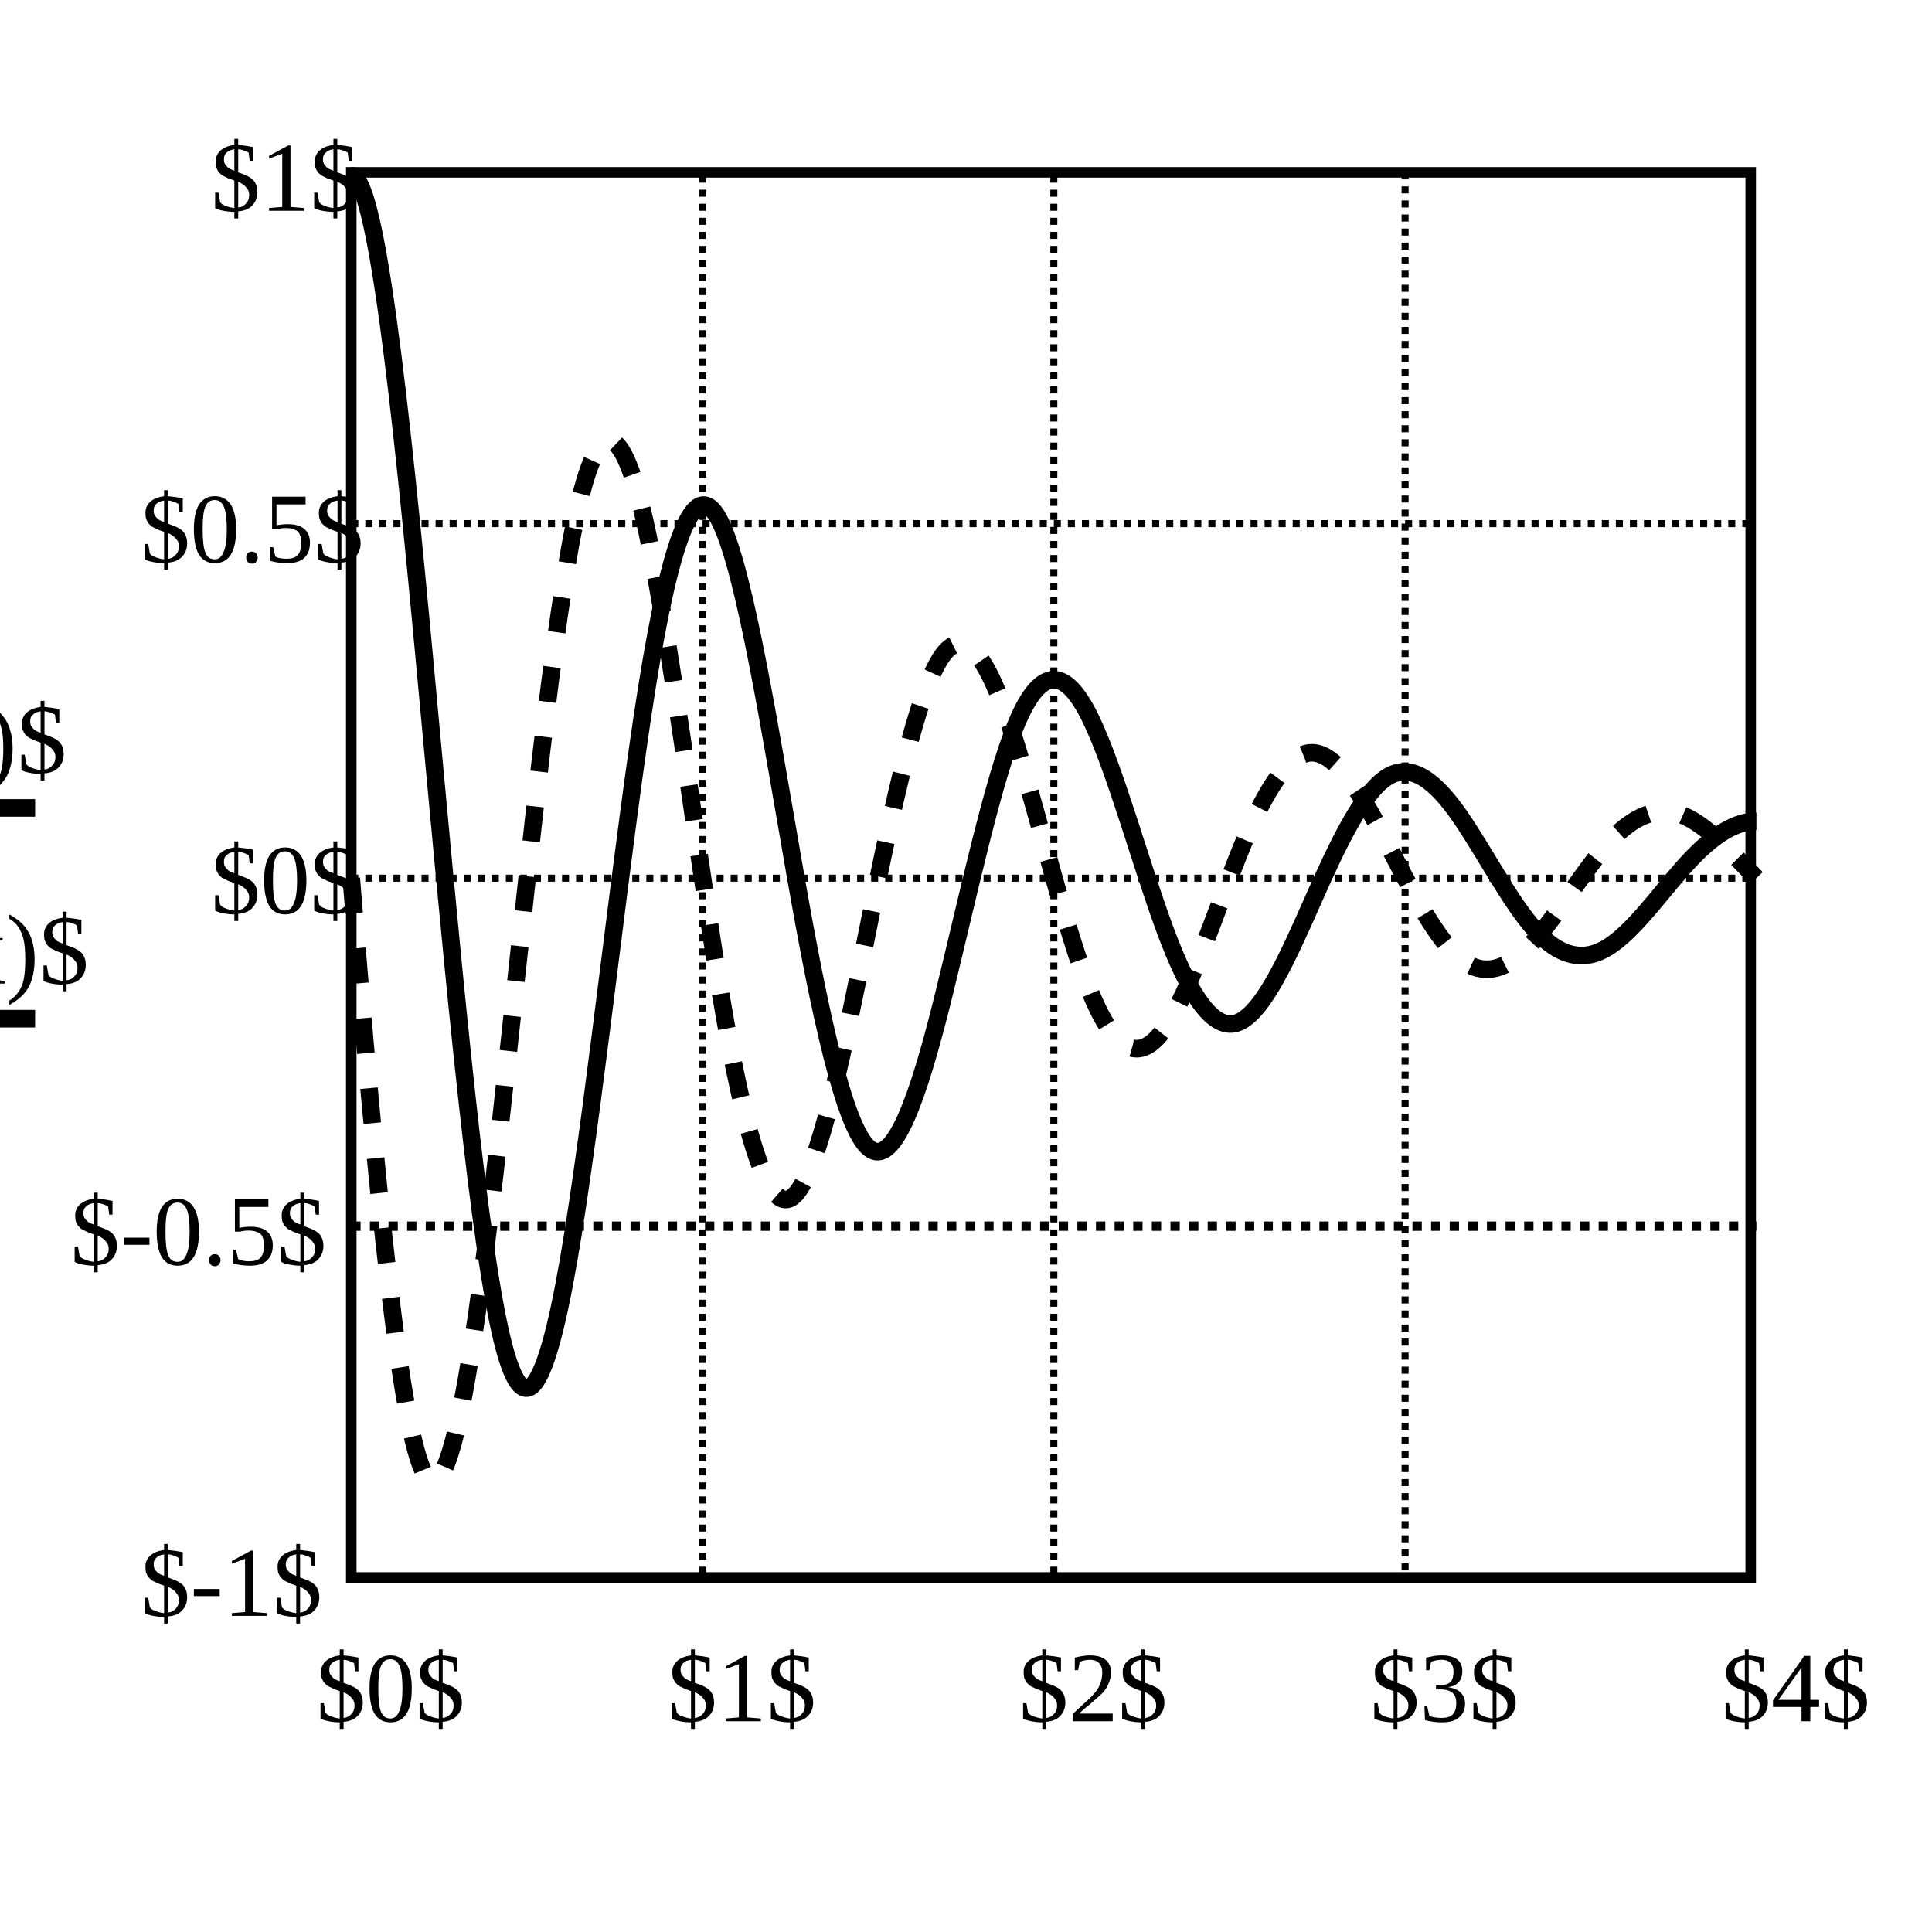
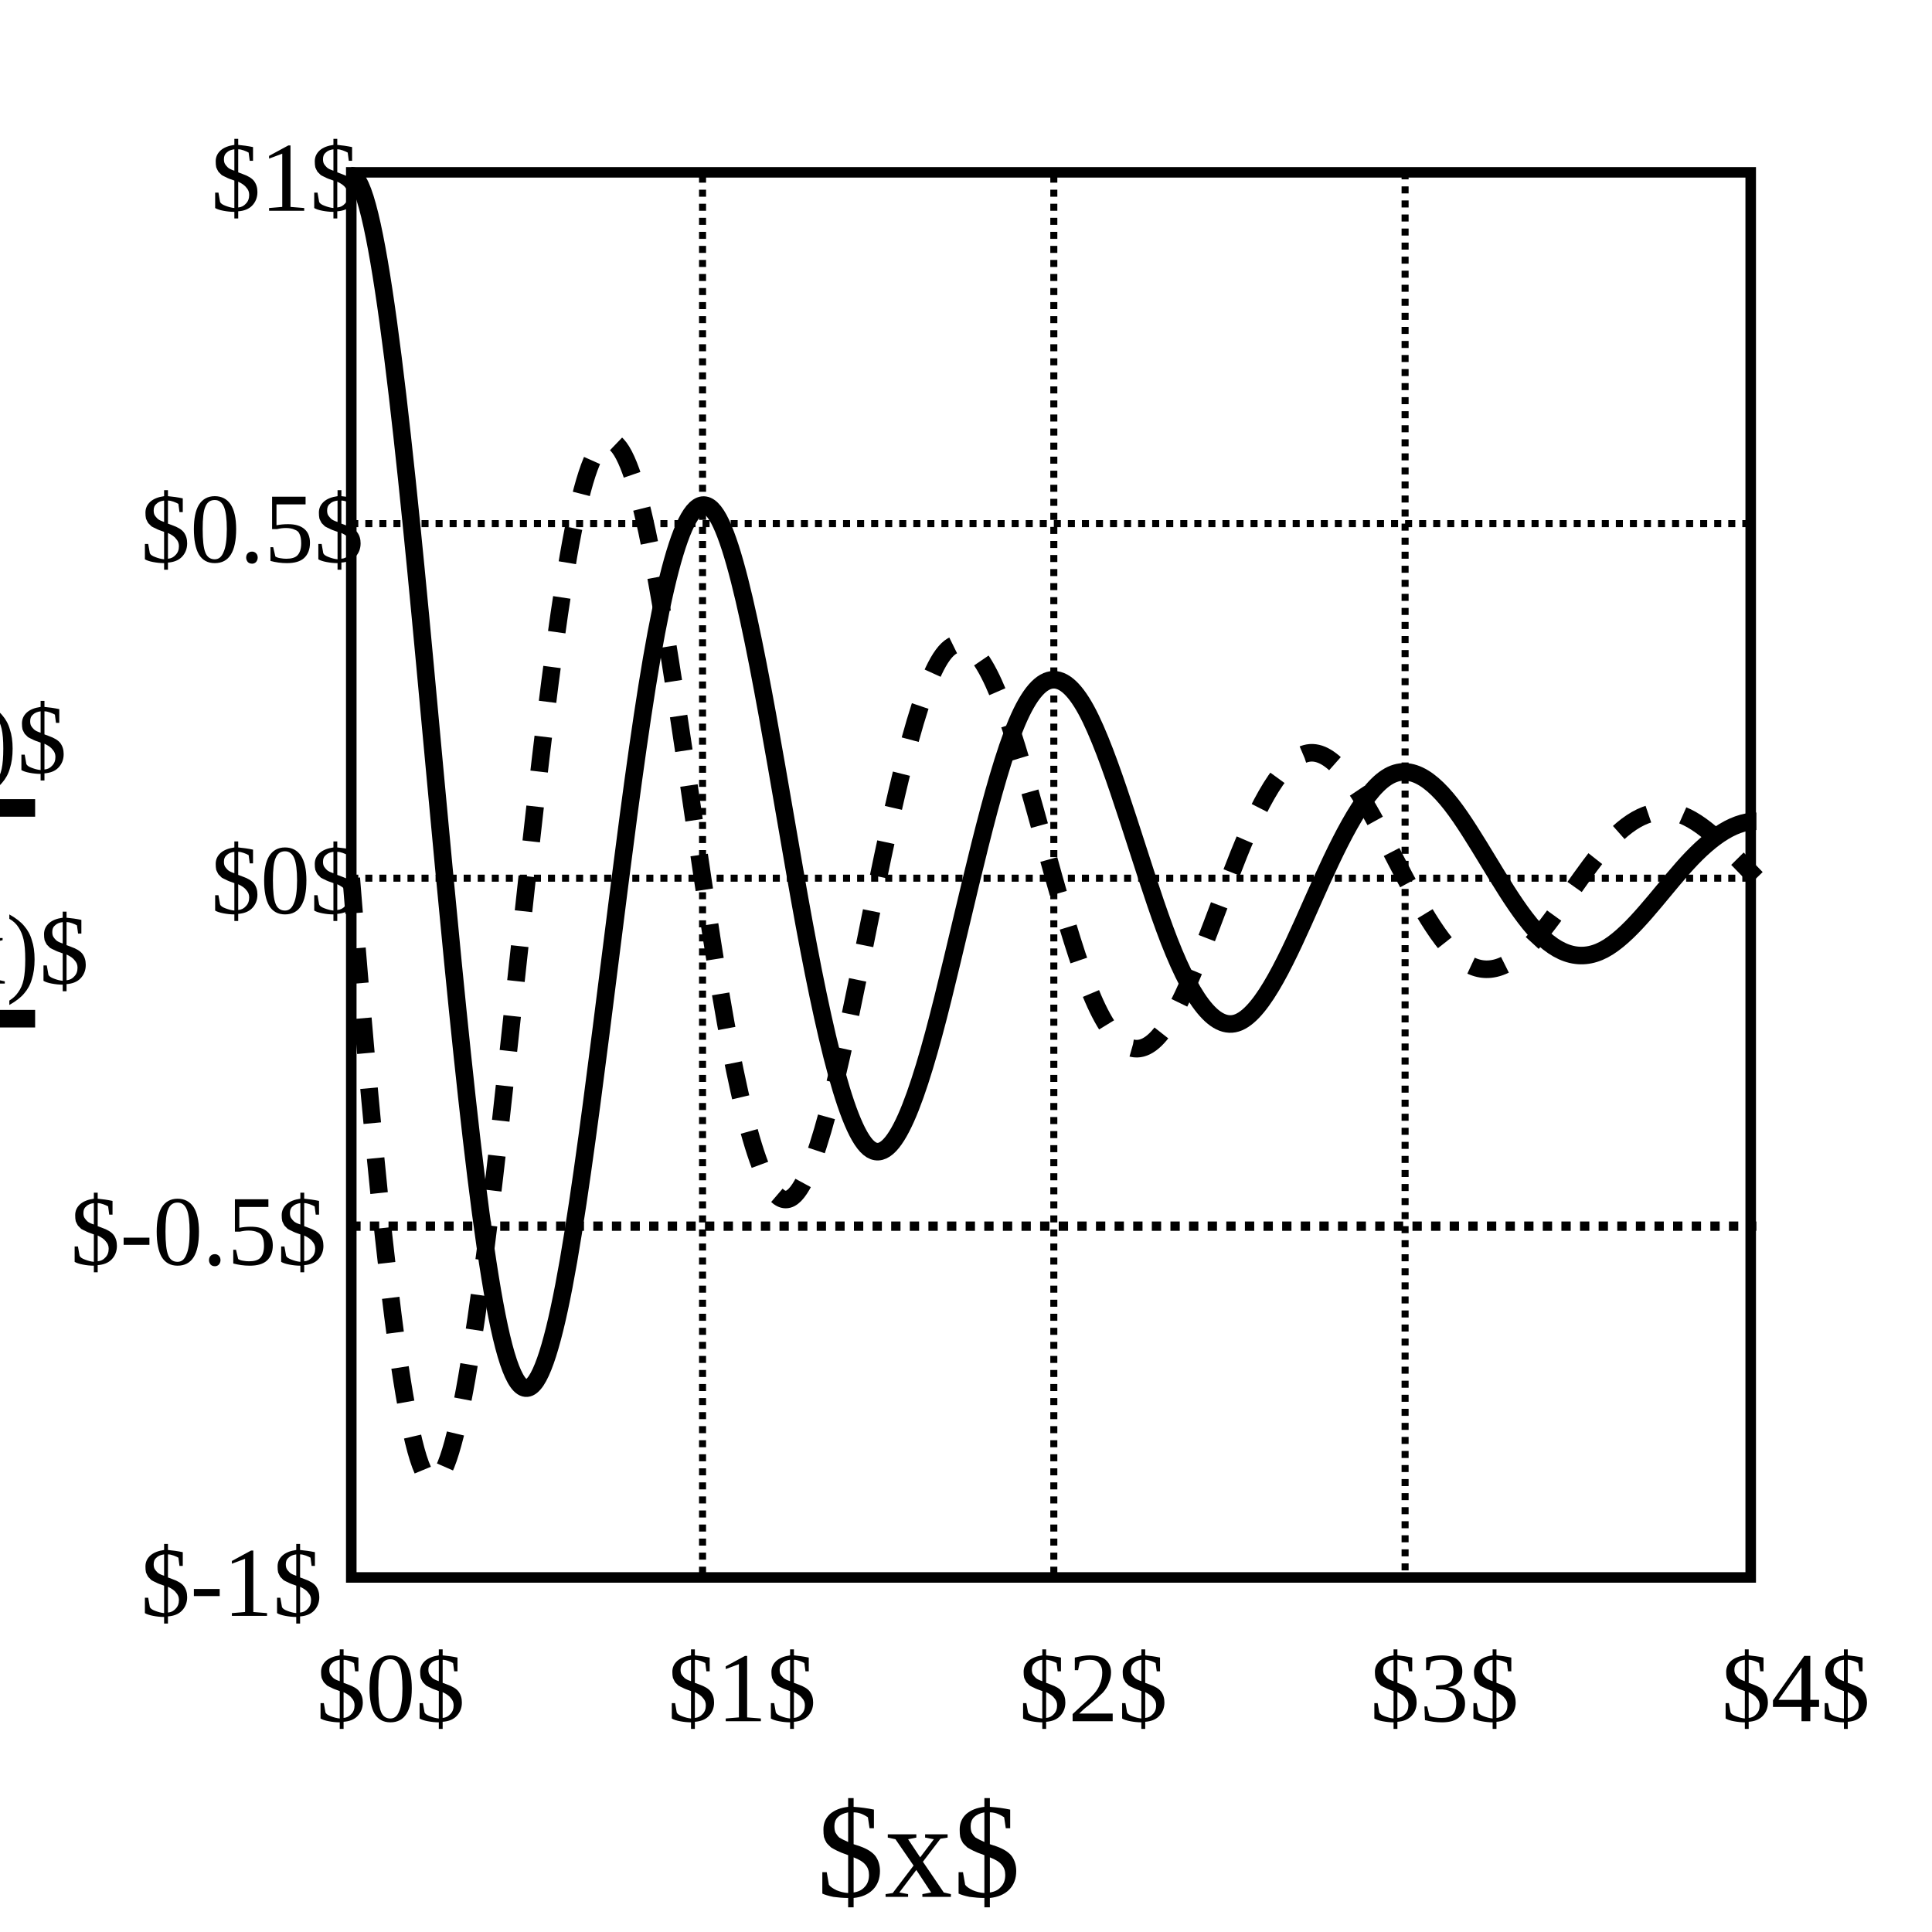
<svg xmlns="http://www.w3.org/2000/svg" id="svg2528" version="1.1" viewBox="0 0 55 55" height="5.5cm" width="5.5cm">
  <defs id="defs2522" />
  <g id="layer1" transform="translate(0,-242)">
    <rect style="opacity:1;fill:none;fill-opacity:1;stroke:#000000;stroke-width:0.3;stroke-linecap:round;stroke-linejoin:miter;stroke-miterlimit:4;stroke-dasharray:none;stroke-dashoffset:0;stroke-opacity:1;paint-order:markers stroke fill" id="rect2076" width="39.839" height="40" x="10" y="246.906" />
    <path style="fill:none;stroke:#000000;stroke-width:0.2;stroke-linecap:butt;stroke-linejoin:miter;stroke-miterlimit:4;stroke-dasharray:0.2, 0.2;stroke-dashoffset:0;stroke-opacity:1" d="m 30,247 v 40" id="path2078" />
    <path style="fill:none;stroke:#000000;stroke-width:0.2;stroke-linecap:butt;stroke-linejoin:miter;stroke-miterlimit:4;stroke-dasharray:0.2, 0.2;stroke-dashoffset:0;stroke-opacity:1" d="m 20,247 v 40" id="path2080" />
    <path style="fill:none;stroke:#000000;stroke-width:0.2;stroke-linecap:butt;stroke-linejoin:miter;stroke-miterlimit:4;stroke-dasharray:0.2, 0.2;stroke-dashoffset:0;stroke-opacity:1" d="m 40,246.906 v 40" id="path2082" />
    <path style="fill:none;stroke:#000000;stroke-width:0.2;stroke-linecap:butt;stroke-linejoin:miter;stroke-miterlimit:4;stroke-dasharray:0.2, 0.2;stroke-dashoffset:0;stroke-opacity:1" d="M 10,256.906 H 50" id="path2084" />
    <path style="fill:none;stroke:#000000;stroke-width:0.2;stroke-linecap:butt;stroke-linejoin:miter;stroke-miterlimit:4;stroke-dasharray:0.2, 0.2;stroke-dashoffset:0;stroke-opacity:1" d="M 10,267 H 50" id="path2086" />
    <path style="fill:none;stroke:#000000;stroke-width:0.265;stroke-linecap:butt;stroke-linejoin:miter;stroke-miterlimit:4;stroke-dasharray:0.265, 0.265;stroke-dashoffset:0;stroke-opacity:1" d="M 10,276.906 H 50" id="path2088" />
    <g id="layer4" style="display:inline">
      <text id="text2298-6-3-9" y="268" x="6" style="font-style:normal;font-variant:normal;font-weight:normal;font-stretch:normal;font-size:2.822px;line-height:1.25;font-family:'Times New Roman';-inkscape-font-specification:'Times New Roman, Normal';font-variant-ligatures:normal;font-variant-caps:normal;font-variant-numeric:normal;font-feature-settings:normal;text-align:start;letter-spacing:0px;word-spacing:0px;writing-mode:lr-tb;text-anchor:start;display:inline;fill:#000000;fill-opacity:1;stroke:none;stroke-width:0.265" xml:space="preserve">
        <tspan style="stroke-width:0.265" y="268" x="6" id="tspan2296-0-4-6">$0$</tspan>
      </text>
      <text id="text2310-9-6-7" y="278" x="2" style="font-style:normal;font-variant:normal;font-weight:normal;font-stretch:normal;font-size:2.822px;line-height:1.25;font-family:'Times New Roman';-inkscape-font-specification:'Times New Roman, Normal';font-variant-ligatures:normal;font-variant-caps:normal;font-variant-numeric:normal;font-feature-settings:normal;text-align:start;letter-spacing:0px;word-spacing:0px;writing-mode:lr-tb;text-anchor:start;display:inline;fill:#000000;fill-opacity:1;stroke:none;stroke-width:0.265" xml:space="preserve">
        <tspan style="stroke-width:0.265" y="278" x="2" id="tspan2308-3-0-4">$-0.5$</tspan>
      </text>
      <text id="text2314-1-7-8" y="288" x="4" style="font-style:normal;font-variant:normal;font-weight:normal;font-stretch:normal;font-size:2.822px;line-height:1.25;font-family:'Times New Roman';-inkscape-font-specification:'Times New Roman, Normal';font-variant-ligatures:normal;font-variant-caps:normal;font-variant-numeric:normal;font-feature-settings:normal;text-align:start;letter-spacing:0px;word-spacing:0px;writing-mode:lr-tb;text-anchor:start;display:inline;fill:#000000;fill-opacity:1;stroke:none;stroke-width:0.265" xml:space="preserve">
        <tspan style="stroke-width:0.265" y="288" x="4" id="tspan2312-9-7-4">$-1$</tspan>
      </text>
      <text id="text2306-5-5-3" y="248" x="6" style="font-style:normal;font-variant:normal;font-weight:normal;font-stretch:normal;font-size:2.822px;line-height:1.25;font-family:'Times New Roman';-inkscape-font-specification:'Times New Roman, Normal';font-variant-ligatures:normal;font-variant-caps:normal;font-variant-numeric:normal;font-feature-settings:normal;text-align:start;letter-spacing:0px;word-spacing:0px;writing-mode:lr-tb;text-anchor:start;display:inline;fill:#000000;fill-opacity:1;stroke:none;stroke-width:0.265" xml:space="preserve">
        <tspan style="stroke-width:0.265" y="248" x="6" id="tspan2304-2-9-0">$1$</tspan>
      </text>
      <text id="text2518-3" y="264" x="-5" style="font-style:normal;font-variant:normal;font-weight:normal;font-stretch:normal;font-size:2.822px;line-height:1.25;font-family:'Times New Roman';-inkscape-font-specification:'Times New Roman, Normal';font-variant-ligatures:normal;font-variant-caps:normal;font-variant-numeric:normal;font-feature-settings:normal;text-align:start;letter-spacing:0px;word-spacing:0px;writing-mode:lr-tb;text-anchor:start;display:inline;fill:#000000;fill-opacity:1;stroke:none;stroke-width:0.265" xml:space="preserve">
        <tspan style="stroke-width:0.265" y="264" x="-5" id="tspan2516-6">$j(x)$</tspan>
      </text>
      <text id="text2518-1-8" y="270" x="-5" style="font-style:normal;font-variant:normal;font-weight:normal;font-stretch:normal;font-size:2.822px;line-height:1.25;font-family:'Times New Roman';-inkscape-font-specification:'Times New Roman, Normal';font-variant-ligatures:normal;font-variant-caps:normal;font-variant-numeric:normal;font-feature-settings:normal;text-align:start;letter-spacing:0px;word-spacing:0px;writing-mode:lr-tb;text-anchor:start;display:inline;fill:#000000;fill-opacity:1;stroke:none;stroke-width:0.265" xml:space="preserve">
        <tspan style="stroke-width:0.265" y="270" x="-5" id="tspan2516-0-5">$u(x)$</tspan>
      </text>
      <path id="path4335-9" d="M -6,271 H 1" style="fill:none;stroke:#000000;stroke-width:0.5;stroke-linecap:butt;stroke-linejoin:miter;stroke-miterlimit:4;stroke-dasharray:none;stroke-opacity:1" />
      <path id="path4337-9" d="M -6,265 H 2" style="fill:none;stroke:#000000;stroke-width:0.5;stroke-linecap:butt;stroke-linejoin:miter;stroke-miterlimit:4;stroke-dasharray:1, 1;stroke-dashoffset:0;stroke-opacity:1" />
      <text id="text2310-9-6-1-8" y="258" x="4" style="font-style:normal;font-variant:normal;font-weight:normal;font-stretch:normal;font-size:2.822px;line-height:1.25;font-family:'Times New Roman';-inkscape-font-specification:'Times New Roman, Normal';font-variant-ligatures:normal;font-variant-caps:normal;font-variant-numeric:normal;font-feature-settings:normal;text-align:start;letter-spacing:0px;word-spacing:0px;writing-mode:lr-tb;text-anchor:start;display:inline;fill:#000000;fill-opacity:1;stroke:none;stroke-width:0.265" xml:space="preserve">
        <tspan style="stroke-width:0.265" y="258" x="4" id="tspan2308-3-0-0-9">$0.5$</tspan>
      </text>
      <text id="text2298-9" y="291" x="29" style="font-style:normal;font-variant:normal;font-weight:normal;font-stretch:normal;font-size:2.822px;line-height:1.25;font-family:'Times New Roman';-inkscape-font-specification:'Times New Roman, Normal';font-variant-ligatures:normal;font-variant-caps:normal;font-variant-numeric:normal;font-feature-settings:normal;text-align:start;letter-spacing:0px;word-spacing:0px;writing-mode:lr-tb;text-anchor:start;display:inline;fill:#000000;fill-opacity:1;stroke:none;stroke-width:0.265" xml:space="preserve">
        <tspan style="stroke-width:0.265" y="291" x="29" id="tspan2296-9">$2$</tspan>
      </text>
      <text id="text2302-2" y="291" x="39" style="font-style:normal;font-variant:normal;font-weight:normal;font-stretch:normal;font-size:2.822px;line-height:1.25;font-family:'Times New Roman';-inkscape-font-specification:'Times New Roman, Normal';font-variant-ligatures:normal;font-variant-caps:normal;font-variant-numeric:normal;font-feature-settings:normal;text-align:start;letter-spacing:0px;word-spacing:0px;writing-mode:lr-tb;text-anchor:start;display:inline;fill:#000000;fill-opacity:1;stroke:none;stroke-width:0.265" xml:space="preserve">
        <tspan style="stroke-width:0.265" y="291" x="39" id="tspan2300-3">$3$</tspan>
      </text>
      <text id="text2306-5" y="291" x="49" style="font-style:normal;font-variant:normal;font-weight:normal;font-stretch:normal;font-size:2.822px;line-height:1.25;font-family:'Times New Roman';-inkscape-font-specification:'Times New Roman, Normal';font-variant-ligatures:normal;font-variant-caps:normal;font-variant-numeric:normal;font-feature-settings:normal;text-align:start;letter-spacing:0px;word-spacing:0px;writing-mode:lr-tb;text-anchor:start;display:inline;fill:#000000;fill-opacity:1;stroke:none;stroke-width:0.265" xml:space="preserve">
        <tspan style="stroke-width:0.265" y="291" x="49" id="tspan2304-2">$4$</tspan>
      </text>
      <text id="text2310-0" y="291" x="19" style="font-style:normal;font-variant:normal;font-weight:normal;font-stretch:normal;font-size:2.822px;line-height:1.25;font-family:'Times New Roman';-inkscape-font-specification:'Times New Roman, Normal';font-variant-ligatures:normal;font-variant-caps:normal;font-variant-numeric:normal;font-feature-settings:normal;text-align:start;letter-spacing:0px;word-spacing:0px;writing-mode:lr-tb;text-anchor:start;display:inline;fill:#000000;fill-opacity:1;stroke:none;stroke-width:0.265" xml:space="preserve">
        <tspan style="stroke-width:0.265" y="291" x="19" id="tspan2308-6">$1$</tspan>
      </text>
      <text id="text2314-0" y="291" x="9" style="font-style:normal;font-variant:normal;font-weight:normal;font-stretch:normal;font-size:2.822px;line-height:1.25;font-family:'Times New Roman';-inkscape-font-specification:'Times New Roman, Normal';font-variant-ligatures:normal;font-variant-caps:normal;font-variant-numeric:normal;font-feature-settings:normal;text-align:start;letter-spacing:0px;word-spacing:0px;writing-mode:lr-tb;text-anchor:start;display:inline;fill:#000000;fill-opacity:1;stroke:none;stroke-width:0.265" xml:space="preserve">
        <tspan style="stroke-width:0.265" y="291" x="9" id="tspan2312-2">$0$</tspan>
      </text>
      <text xml:space="preserve" style="font-style:normal;font-variant:normal;font-weight:normal;font-stretch:normal;font-size:2.822px;line-height:1.25;font-family:'Times New Roman';-inkscape-font-specification:'Times New Roman, Normal';font-variant-ligatures:normal;font-variant-caps:normal;font-variant-numeric:normal;font-feature-settings:normal;text-align:start;letter-spacing:0px;word-spacing:0px;writing-mode:lr-tb;text-anchor:start;fill:#000000;fill-opacity:1;stroke:none;stroke-width:0.265" x="9" y="268" id="text15489">
        <tspan id="tspan15487" x="9" y="270.505" style="stroke-width:0.265" />
      </text>
+       <text xml:space="preserve" style="font-style:normal;font-variant:normal;font-weight:normal;font-stretch:normal;font-size:4.233px;line-height:1.25;font-family:sans-serif;-inkscape-font-specification:'sans-serif, Normal';font-variant-ligatures:normal;font-variant-caps:normal;font-variant-numeric:normal;font-feature-settings:normal;text-align:center;letter-spacing:0px;word-spacing:0px;writing-mode:lr-tb;text-anchor:middle;fill:#000000;fill-opacity:1;stroke:none;stroke-width:0.265" x="30" y="296" id="text853">
+         <tspan id="tspan851" x="30" y="296" style="font-style:normal;font-variant:normal;font-weight:normal;font-stretch:normal;font-size:3.881px;font-family:'Times New Roman';-inkscape-font-specification:'Times New Roman, Normal';font-variant-ligatures:normal;font-variant-caps:normal;font-variant-numeric:normal;font-feature-settings:normal;text-align:center;writing-mode:lr-tb;text-anchor:middle;stroke-width:0.265">$x$</tspan>
+       </text>
    </g>
    <path style="opacity:1;fill:none;fill-opacity:1;stroke:#000000;stroke-width:0.5;stroke-linecap:butt;stroke-linejoin:round;stroke-miterlimit:4;stroke-dasharray:none;stroke-dashoffset:0;stroke-opacity:1;paint-order:markers fill stroke" d=" M 10.0 247 C 10.702 247.006 11.404 253.436 12.105 261 C 12.807 268.564 13.509 276.512 14.211 279.77 C 14.912 283.028 15.614 281.502 16.316 277.098 C 17.018 272.694 17.719 265.937 18.421 261.542 C 19.123 257.147 19.825 255.412 20.526 256.901 C 21.228 258.391 21.93 262.831 22.632 266.846 C 23.333 270.86 24.035 274.102 24.737 274.685 C 25.439 275.268 26.14 273.254 26.842 270.424 C 27.544 267.594 28.246 264.239 28.947 262.574 C 29.649 260.91 30.351 261.012 31.053 262.468 C 31.754 263.925 32.456 266.543 33.158 268.448 C 33.86 270.352 34.561 271.4 35.263 271.101 C 35.965 270.802 36.667 269.243 37.368 267.653 C 38.07 266.063 38.772 264.588 39.474 264.133 C 40.175 263.678 40.877 264.241 41.579 265.266 C 42.281 266.291 42.982 267.665 43.684 268.454 C 44.386 269.244 45.088 269.404 45.789 268.957 C 46.491 268.51 47.193 267.524 47.895 266.725 C 48.596 265.927 49.298 265.38 50.0 265.38" title="exp(-0.1*x)*(cos(x) + 0.1*sin(x))" id="path1161" />
    <path id="path1253" title="-exp(-0.1*x)*sin(x)" d=" M 10.0 267 C 10.702 275.817 11.404 282.833 12.105 283.986 C 12.807 285.139 13.509 280.58 14.211 274.306 C 14.912 268.033 15.614 260.689 16.316 257.105 C 17.018 253.522 17.719 253.862 18.421 257.136 C 19.123 260.41 19.825 266.193 20.526 270.352 C 21.228 274.51 21.93 276.737 22.632 276.013 C 23.333 275.289 24.035 271.808 24.737 268.304 C 25.439 264.801 26.14 261.594 26.842 260.643 C 27.544 259.692 28.246 260.985 28.947 263.265 C 29.649 265.545 30.351 268.562 31.053 270.272 C 31.754 271.983 32.456 272.289 33.158 271.275 C 33.86 270.261 34.561 268.076 35.263 266.327 C 35.965 264.578 36.667 263.404 37.368 263.43 C 38.07 263.455 38.772 264.627 39.474 265.981 C 40.175 267.335 40.877 268.74 41.579 269.302 C 42.281 269.865 42.982 269.57 43.684 268.773 C 44.386 267.975 45.088 266.77 45.789 265.995 C 46.491 265.221 47.193 264.929 47.895 265.207 C 48.596 265.486 49.298 266.286 50.0 267" style="opacity:1;fill:none;fill-opacity:1;stroke:#000000;stroke-width:0.5;stroke-linecap:butt;stroke-linejoin:round;stroke-miterlimit:4;stroke-dasharray:1,1;stroke-dashoffset:0;stroke-opacity:1;paint-order:markers fill stroke" />
  </g>
</svg>
